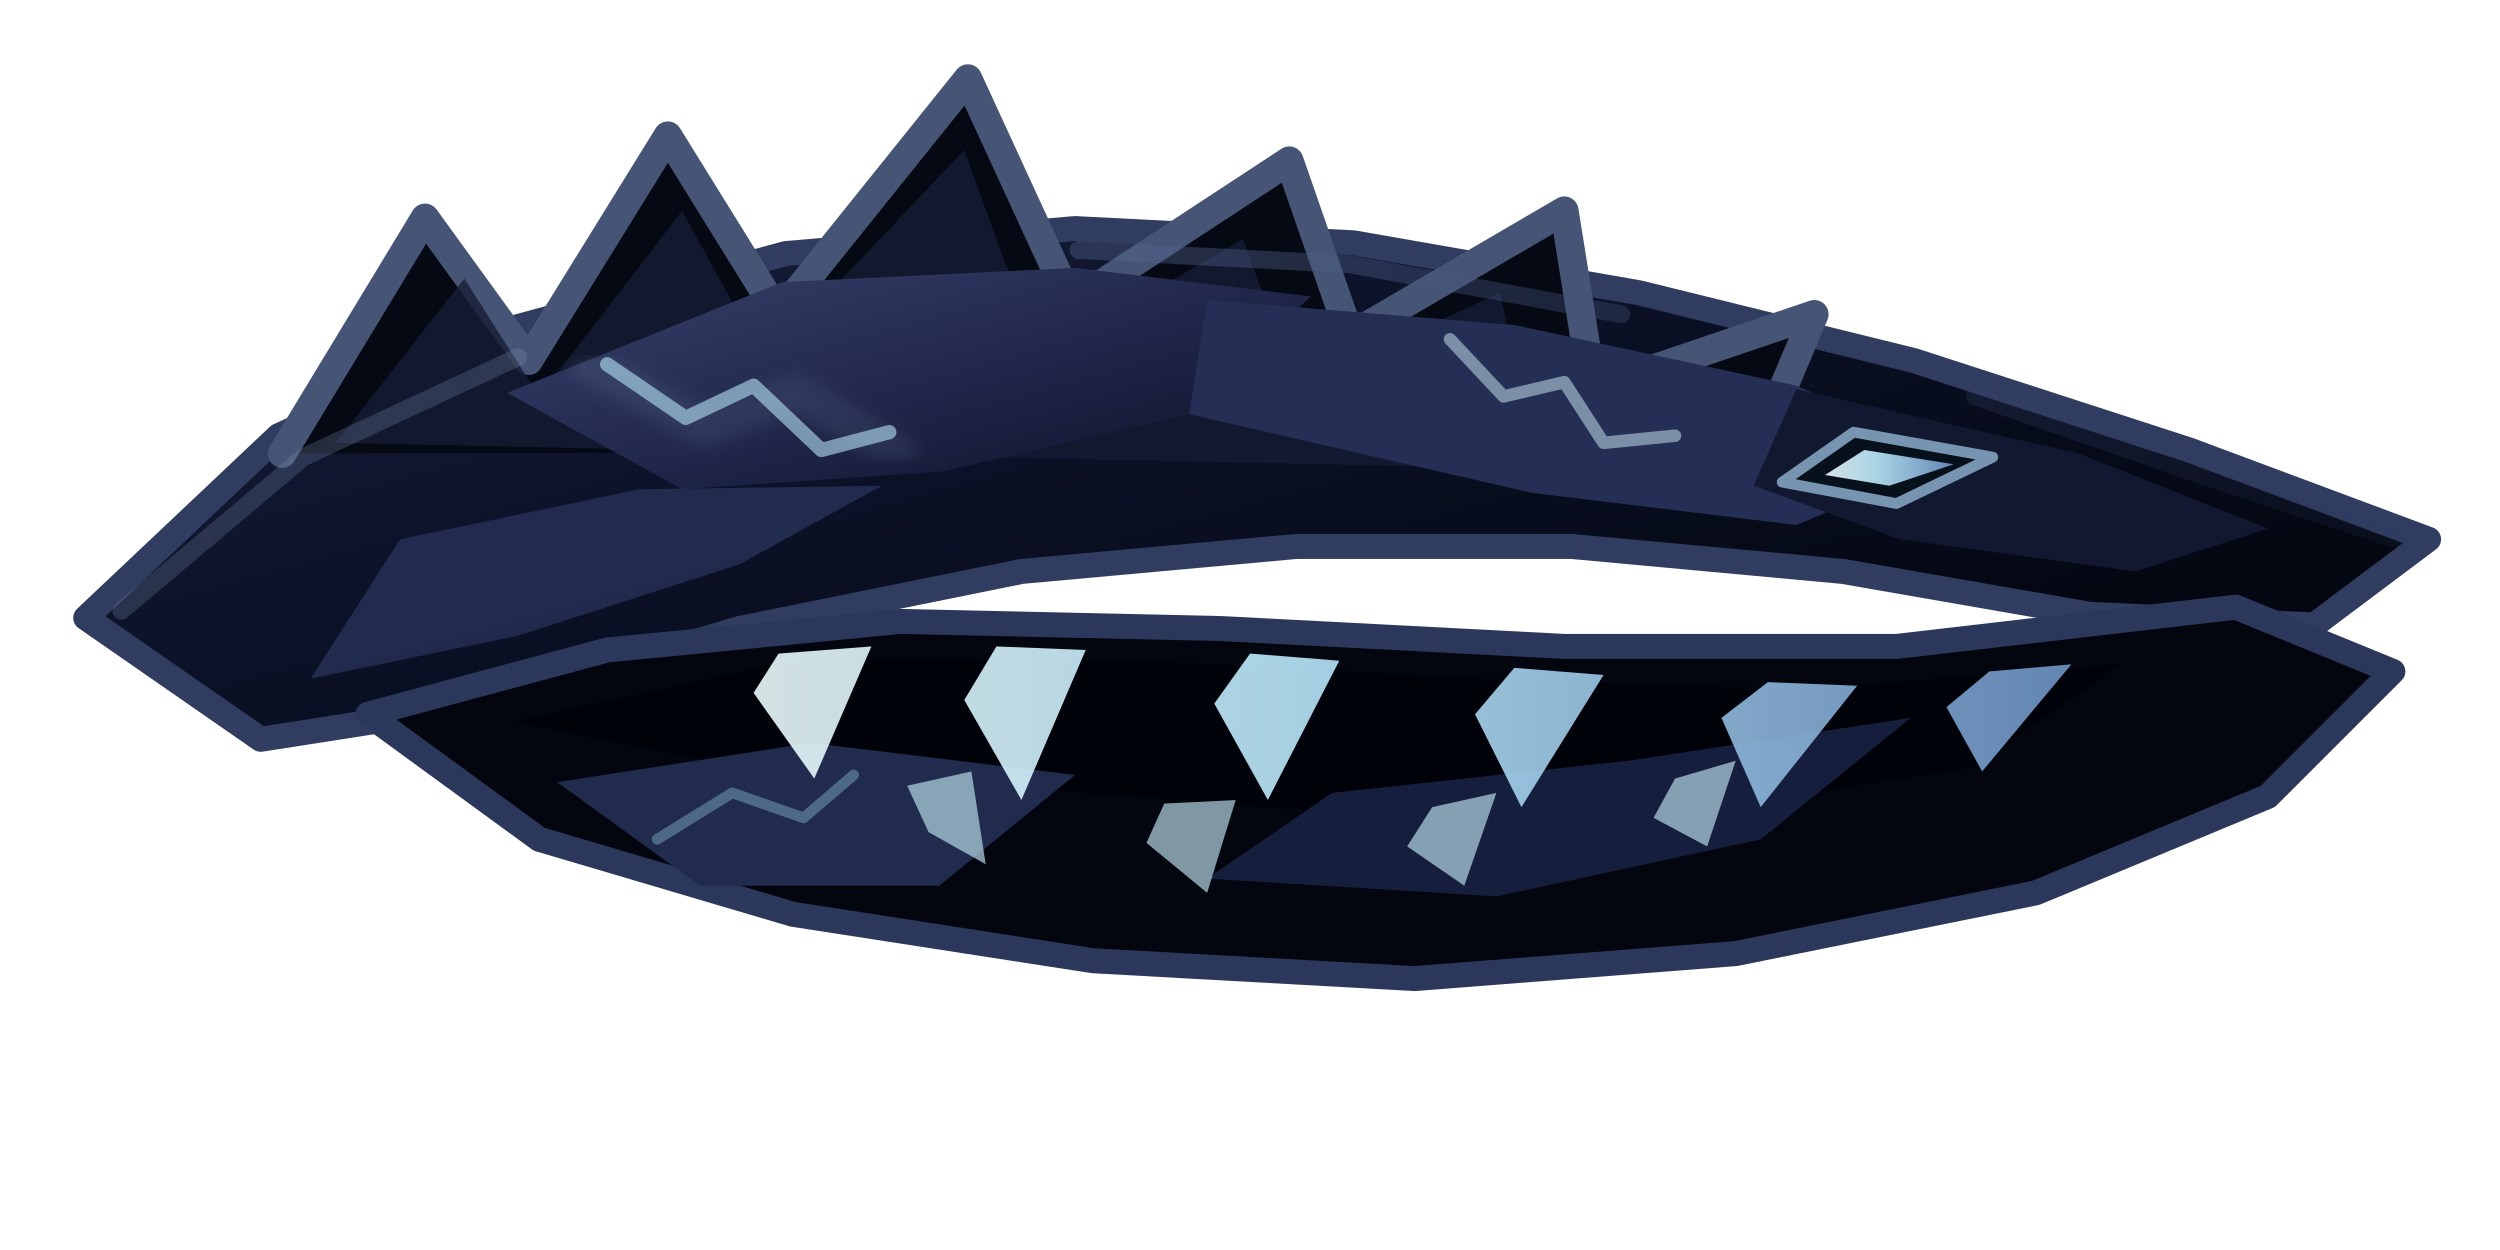
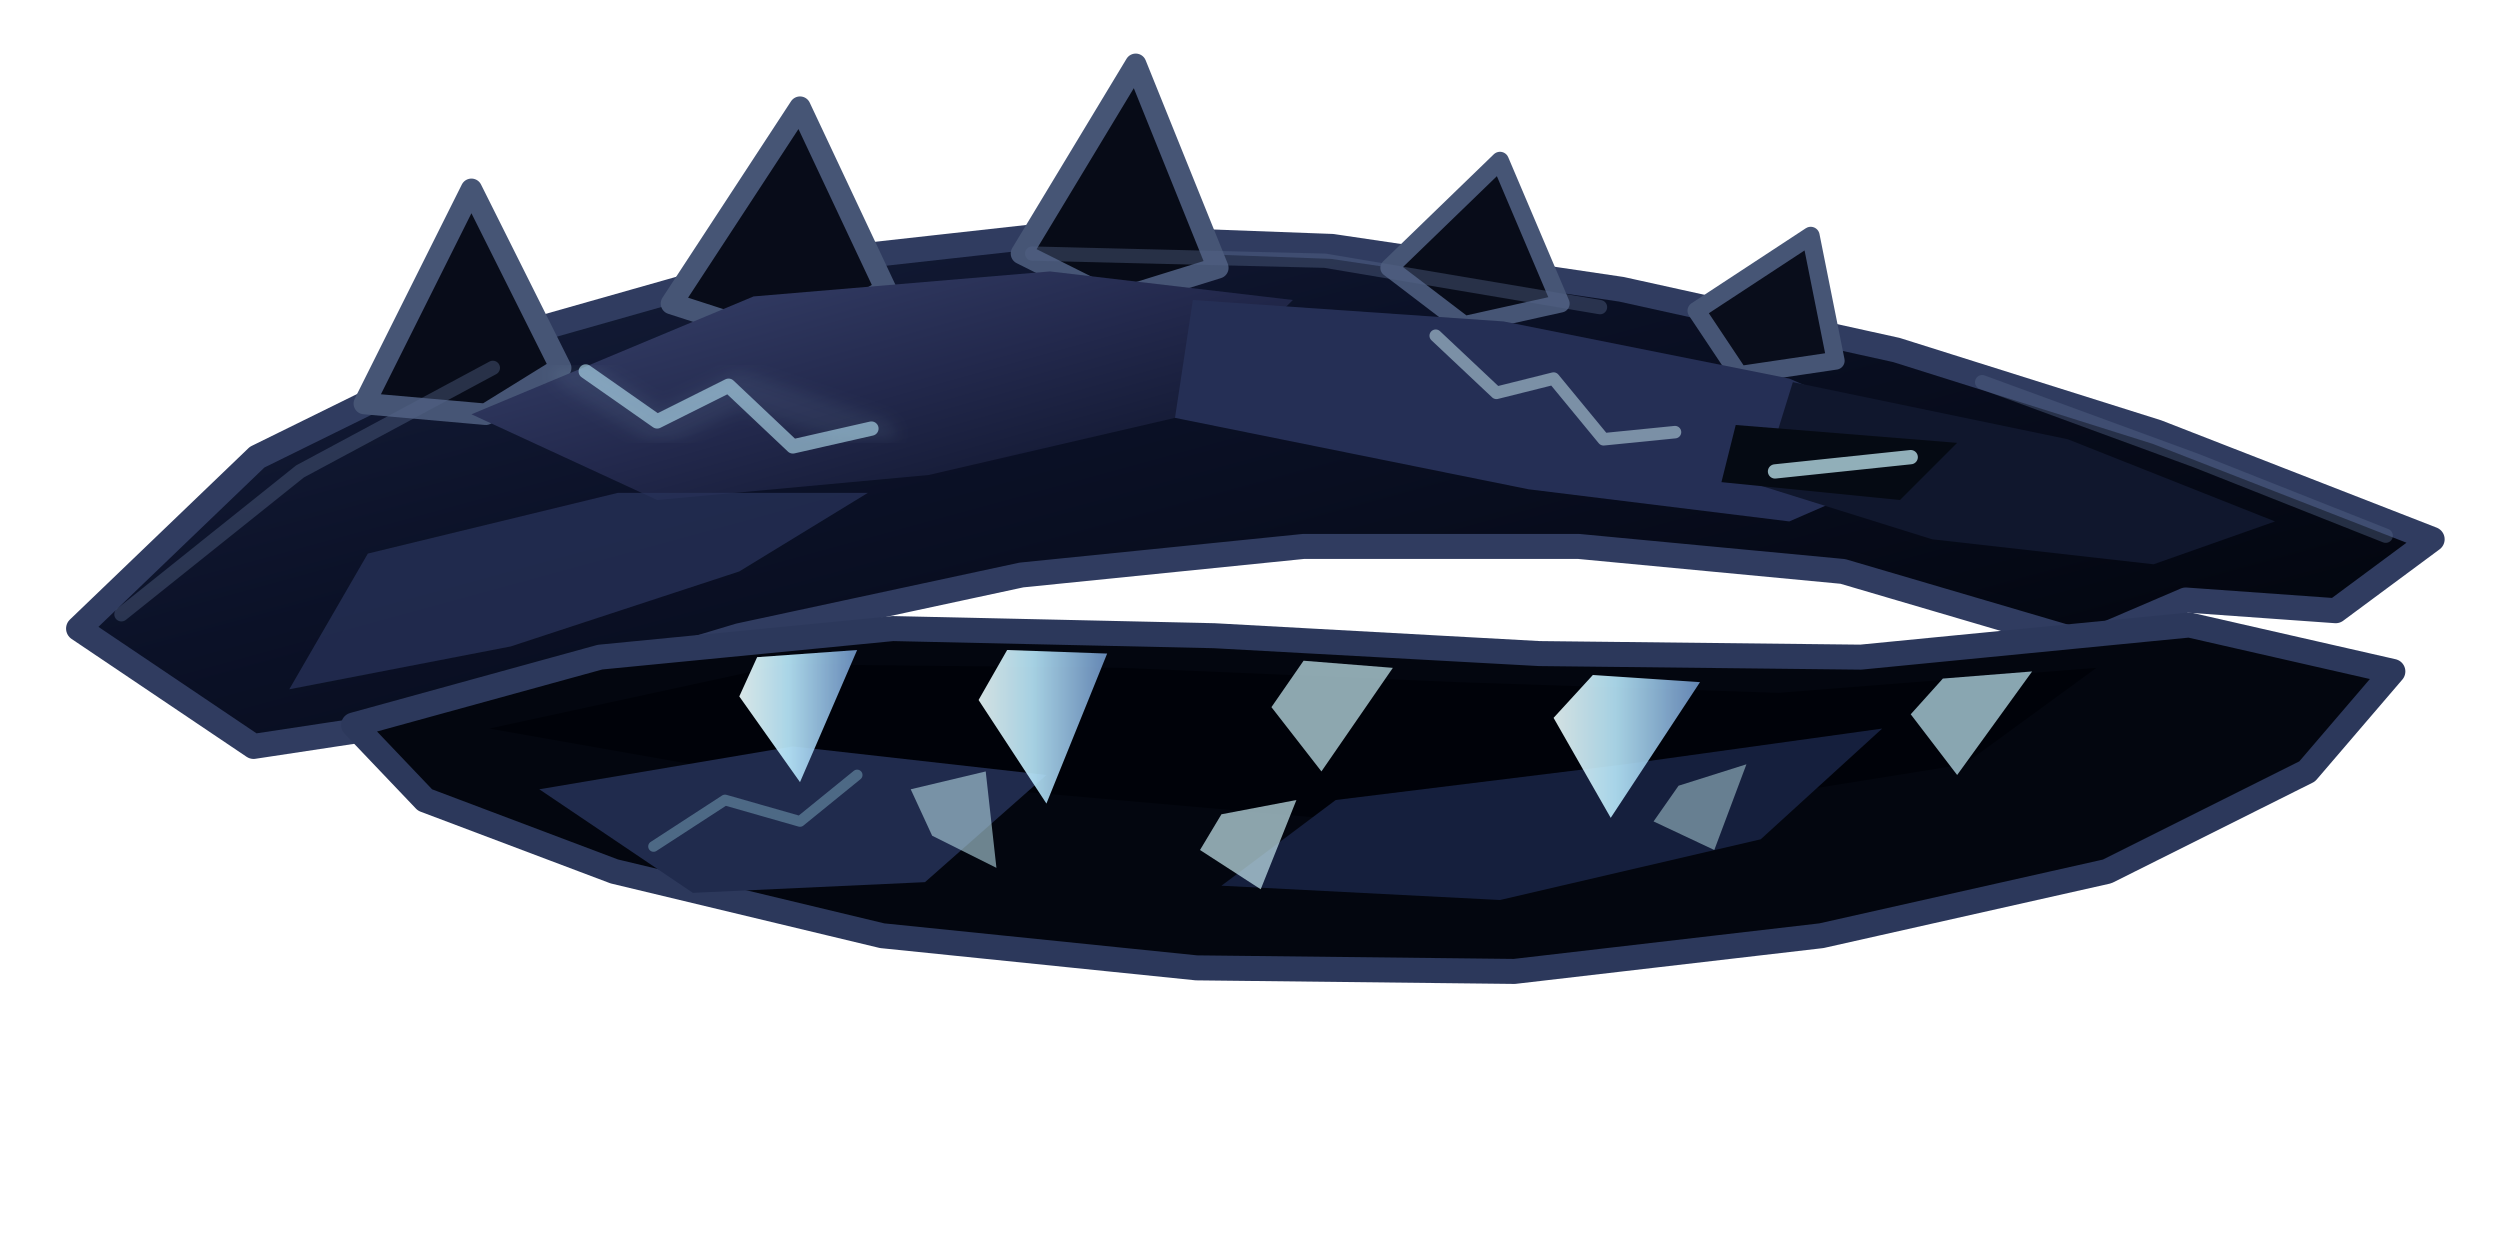
<svg xmlns="http://www.w3.org/2000/svg" viewBox="0 0 700 350">
  <defs>
    <linearGradient id="shell" x1="0" y1="0" x2="1" y2=".8">
      <stop stop-color="#18213f" />
-       <stop offset=".42" stop-color="#0c1228" />
+       <stop offset=".42" stop-color="#0b1127" />
      <stop offset="1" stop-color="#02050d" />
    </linearGradient>
    <linearGradient id="plate" x1="0" y1="0" x2="1" y2="1">
-       <stop stop-color="#39436d" />
-       <stop offset=".5" stop-color="#22284d" />
-       <stop offset="1" stop-color="#0b1025" />
-     </linearGradient>
-     <linearGradient id="rim" x1="0" y1="0" x2="1" y2="0">
-       <stop stop-color="#8c9fc2" stop-opacity=".22" />
-       <stop offset=".55" stop-color="#485a84" stop-opacity=".42" />
-       <stop offset="1" stop-color="#2a365c" stop-opacity=".15" />
+       <stop stop-color="#3a456f" />
+       <stop offset=".5" stop-color="#23294d" />
+       <stop offset="1" stop-color="#0a1024" />
    </linearGradient>
    <linearGradient id="frost" x1="0" y1="0" x2="1" y2="0">
      <stop stop-color="#efffff" />
      <stop offset=".42" stop-color="#bcecff" />
      <stop offset="1" stop-color="#7197c9" />
    </linearGradient>
    <filter id="soft">
-       <feGaussianBlur stdDeviation="2.3" />
+       <feGaussianBlur stdDeviation="2.1" />
    </filter>
  </defs>
  <g stroke-linejoin="round" stroke-linecap="round">
-     <path d="M24 173 78 122 143 92 220 71 301 64 379 68 459 82 536 101 613 126 680 151 648 175 585 172 516 160 440 153 363 153 286 160 207 176 137 197 73 207Z" fill="url(#shell)" stroke="#303c60" stroke-width="7" />
-     <path d="M79 127 119 61 148 101 187 38 218 88 271 22 300 85 361 45 378 94 438 59 446 109 508 88 492 126" fill="#050913" stroke="#465575" stroke-width="8" />
-     <path d="M94 124 130 78 151 111 191 59 214 101 270 42 291 100 348 67 363 108 420 82 428 119 477 104 463 132" fill="#151b34" opacity=".8" />
-     <path d="M142 110 219 79 301 75 367 83 333 116 264 132 191 137Z" fill="url(#plate)" />
-     <path d="M338 84 424 91 503 108 548 128 503 147 429 138 333 116Z" fill="#252f55" />
-     <path d="M503 109 582 127 635 148 598 160 532 151 491 136Z" fill="#11182f" />
-     <path d="M112 151 179 137 247 136 207 158 145 178 87 190Z" fill="#29345d" opacity=".72" />
-     <path d="M519 121 558 128 531 141 499 135Z" fill="#07111b" stroke="#7795b1" stroke-width="3" />
-     <path d="M522 126 547 130 529 136 511 133Z" fill="url(#frost)" opacity=".88" />
-     <path d="M103 200 170 182 252 174 342 176 438 181 531 181 626 170 670 188 635 223 570 250 486 267 396 274 306 269 222 256 151 235Z" fill="#03060f" stroke="#2c385b" stroke-width="7" />
-     <path d="M144 202 226 184 320 185 414 190 505 193 594 186 552 215 468 228 379 228 291 221 207 215Z" fill="#000209" />
-     <path d="M156 219 227 208 301 217 263 248 196 248Z" fill="#202b4d" />
-     <path d="M373 222 456 213 535 201 493 235 419 251 338 246Z" fill="#151f3d" />
-     <path d="M218 183 244 181 228 218 211 194Z M279 181 304 182 286 224 270 196Z M350 183 375 185 355 224 340 197Z M424 187 449 189 426 226 413 200Z M495 191 520 192 493 226 482 201Z M557 188 580 186 555 216 545 198Z" fill="url(#frost)" opacity=".88" />
-     <path d="M254 220 272 216 276 242 260 233Z M326 225 346 224 338 250 321 236Z M401 226 419 222 410 248 394 237Z M469 218 486 213 478 237 463 229Z" fill="#b8dce9" opacity=".68" />
-     <path d="M170 102 192 117 211 108 230 126 249 121" fill="none" stroke="#bfefff" stroke-width="4" opacity=".56" />
-     <path d="M406 95 421 111 438 107 449 124 469 122" fill="none" stroke="#d9f8ff" stroke-width="3.5" opacity=".48" />
-     <path d="M184 235 205 222 225 229 239 217" fill="none" stroke="#9fd8ea" stroke-width="3" opacity=".36" />
-     <path d="M165 102 197 120 223 110 252 127" fill="none" stroke="#bfefff" stroke-width="10" opacity=".08" filter="url(#soft)" />
-     <path d="M34 171 85 128 145 100 M302 70 378 74 454 88 M553 111 622 135 671 151" fill="none" stroke="url(#rim)" stroke-width="5" />
+     <path d="M22 176 72 128 137 96 211 75 292 66 373 69 454 81 531 98 604 121 681 151 654 171 612 168 584 180 516 160 442 153 365 153 286 161 207 178 137 199 71 209Z" fill="url(#shell)" stroke="#303c60" stroke-width="7" />
+     <path d="M102 113 132 53 157 103 136 116Z" fill="#080c19" stroke="#465575" stroke-width="6" />
+     <path d="M188 85 224 30 248 81 222 96Z" fill="#080c19" stroke="#465575" stroke-width="6" />
+     <path d="M286 71 318 18 341 75 312 84Z" fill="#070b17" stroke="#465575" stroke-width="6" />
+     <path d="M389 75 420 45 437 85 410 91Z" fill="#080c19" stroke="#465575" stroke-width="5" />
+     <path d="M475 87 507 66 514 101 487 105Z" fill="#090d1b" stroke="#465575" stroke-width="5" />
+     <path d="M132 116 211 83 294 76 362 84 329 117 260 133 184 140Z" fill="url(#plate)" />
+     <path d="M334 84 421 90 501 106 547 126 501 146 428 137 329 117Z" fill="#252f55" />
+     <path d="M502 107 579 123 637 146 603 158 541 151 493 136Z" fill="#10172d" />
+     <path d="M103 155 173 138 243 138 207 160 143 181 81 193Z" fill="#28335a" opacity=".73" />
+     <path d="M486 119 548 124 532 140 482 135Z" fill="#050a13" />
+     <path d="M497 132 535 128" fill="none" stroke="#c7eff9" stroke-width="4" opacity=".72" />
+     <path d="M99 203 168 184 250 176 340 178 431 183 521 184 613 175 670 188 646 216 590 244 510 262 424 272 335 271 247 262 172 244 119 224Z" fill="#03060f" stroke="#2c385b" stroke-width="7" />
+     <path d="M137 204 220 186 314 187 408 191 498 194 587 187 550 214 469 227 381 230 290 222 205 216Z" fill="#000209" />
+     <path d="M151 221 222 209 293 217 259 247 194 250Z" fill="#202b4d" />
+     <path d="M374 224 455 214 527 204 493 235 420 252 342 248Z" fill="#151f3d" />
+     <path d="M212 184 240 182 224 219 207 195Z" fill="url(#frost)" opacity=".90" />
+     <path d="M282 182 310 183 293 225 274 196Z" fill="url(#frost)" opacity=".88" />
+     <path d="M365 185 390 187 370 216 356 198Z" fill="#c4e6ef" opacity=".72" />
+     <path d="M446 189 476 191 451 229 435 201Z" fill="url(#frost)" opacity=".88" />
+     <path d="M544 190 569 188 548 217 535 200Z" fill="#b7dce9" opacity=".75" />
+     <path d="M255 221 276 216 279 243 261 234Z" fill="#a9ccd8" opacity=".64" />
+     <path d="M342 228 363 224 353 249 336 238Z" fill="#c6e7ef" opacity=".70" />
+     <path d="M470 220 489 214 480 238 463 230Z" fill="#9fbfc9" opacity=".60" />
+     <path d="M164 104 184 118 204 108 222 125 244 120" fill="none" stroke="#bfefff" stroke-width="4" opacity=".57" />
+     <path d="M402 94 419 110 435 106 449 123 469 121" fill="none" stroke="#d9f8ff" stroke-width="3.5" opacity=".48" />
+     <path d="M183 237 203 224 224 230 240 217" fill="none" stroke="#9fd8ea" stroke-width="3" opacity=".36" />
+     <path d="M160 104 185 120 207 109 246 122" fill="none" stroke="#bfefff" stroke-width="10" opacity=".07" filter="url(#soft)" />
+     <path d="M34 172 84 132 138 103 M289 71 371 73 448 86 M555 107 615 129 668 150" fill="none" stroke="#536487" stroke-width="4" opacity=".42" />
  </g>
</svg>
